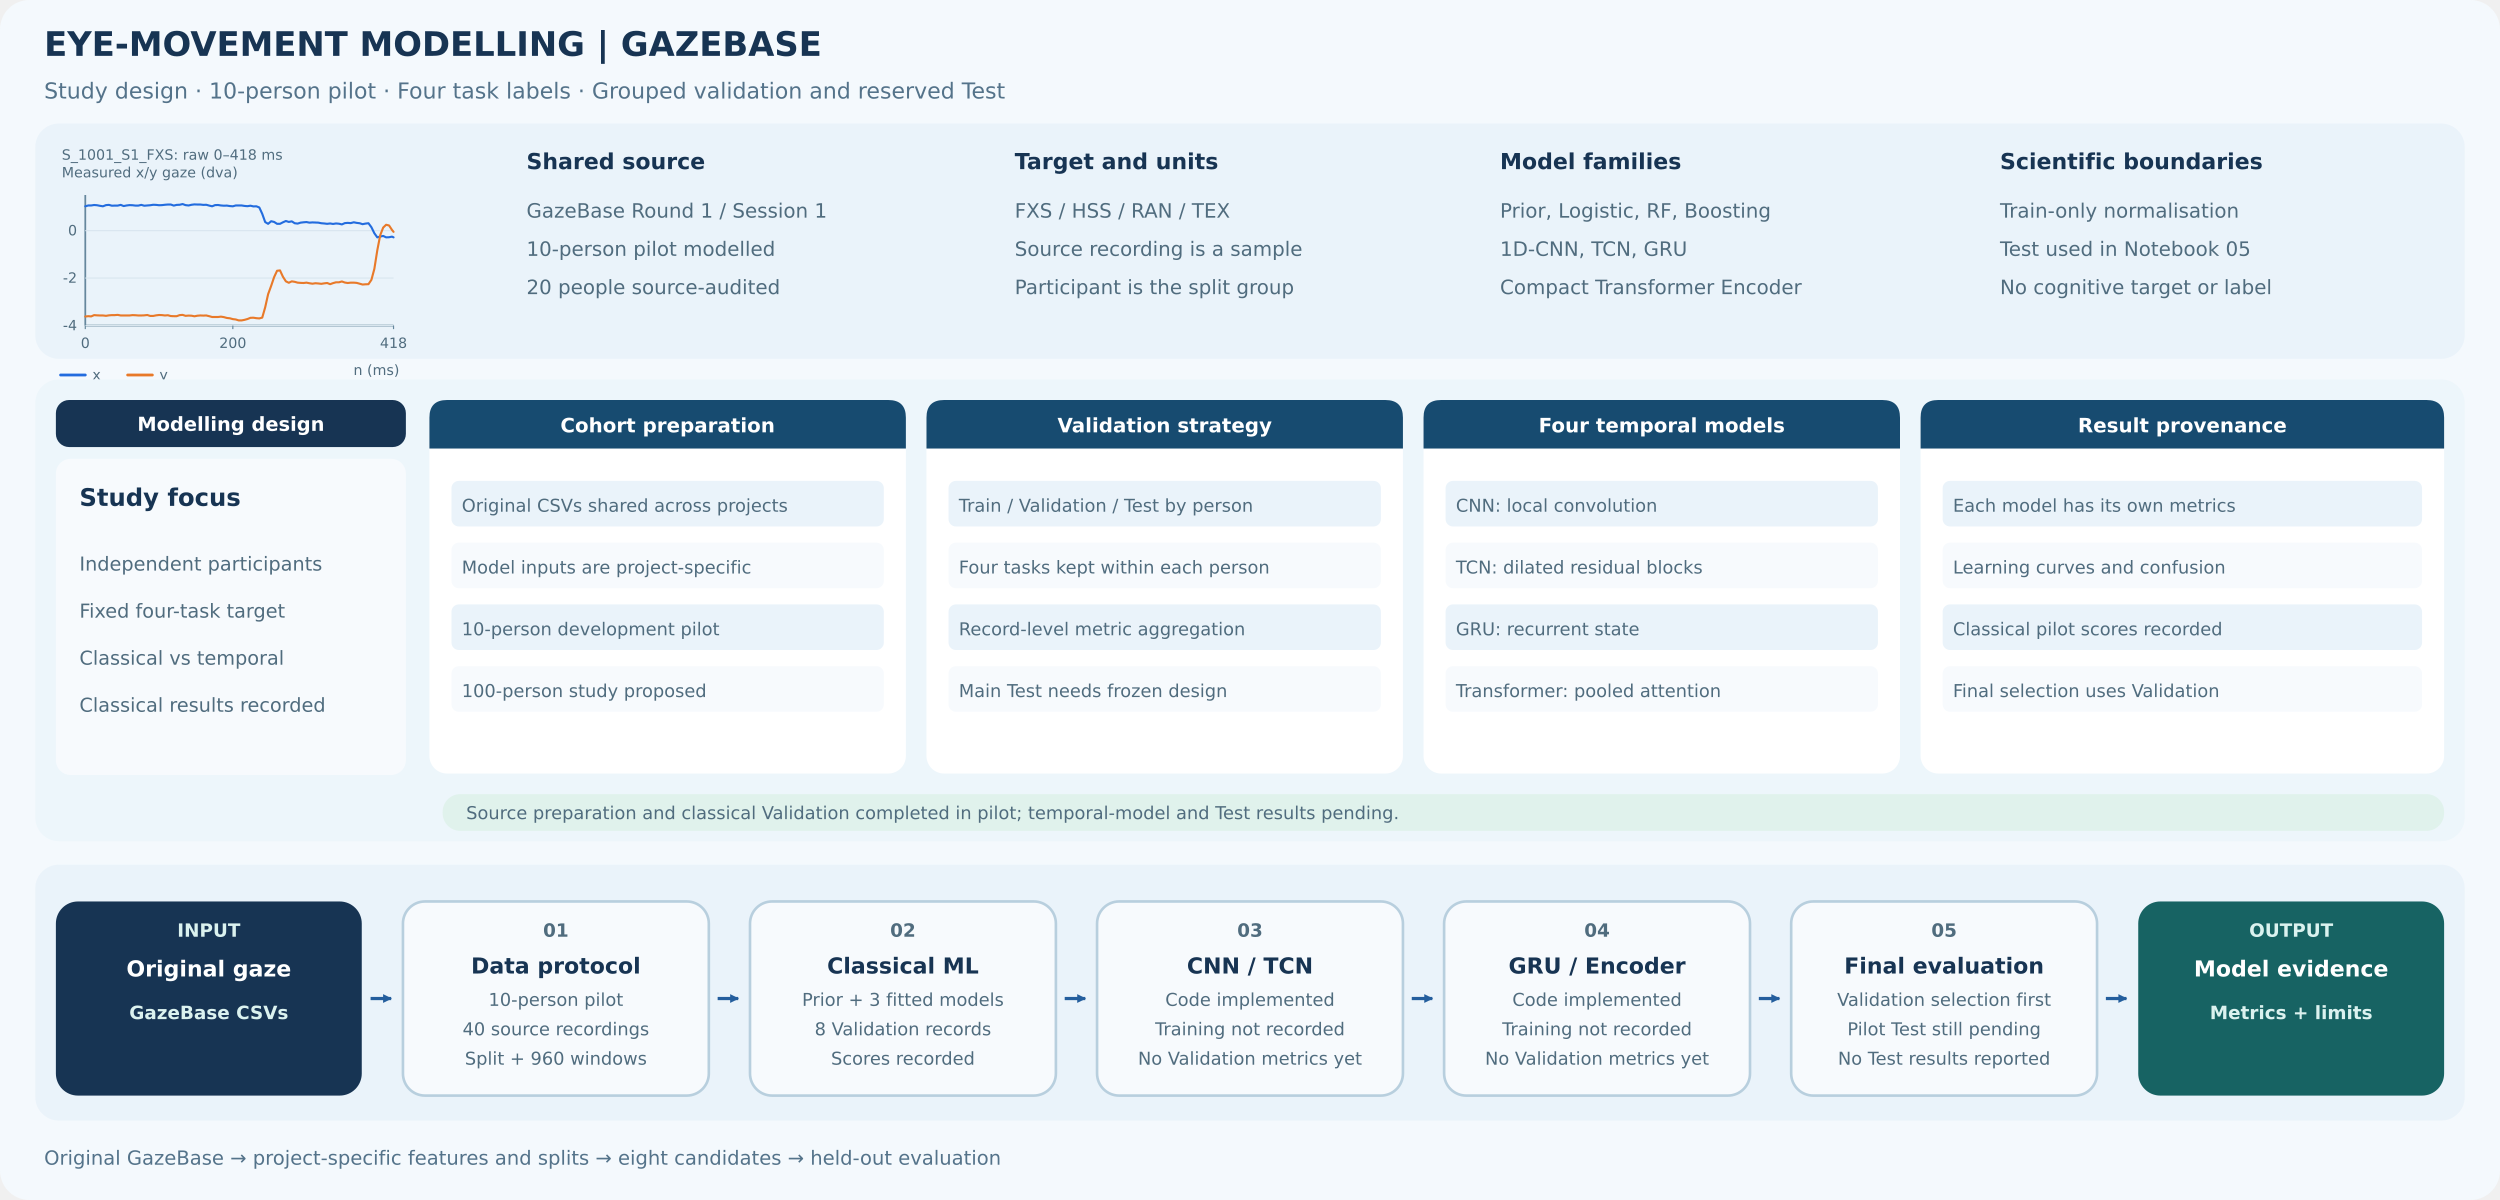
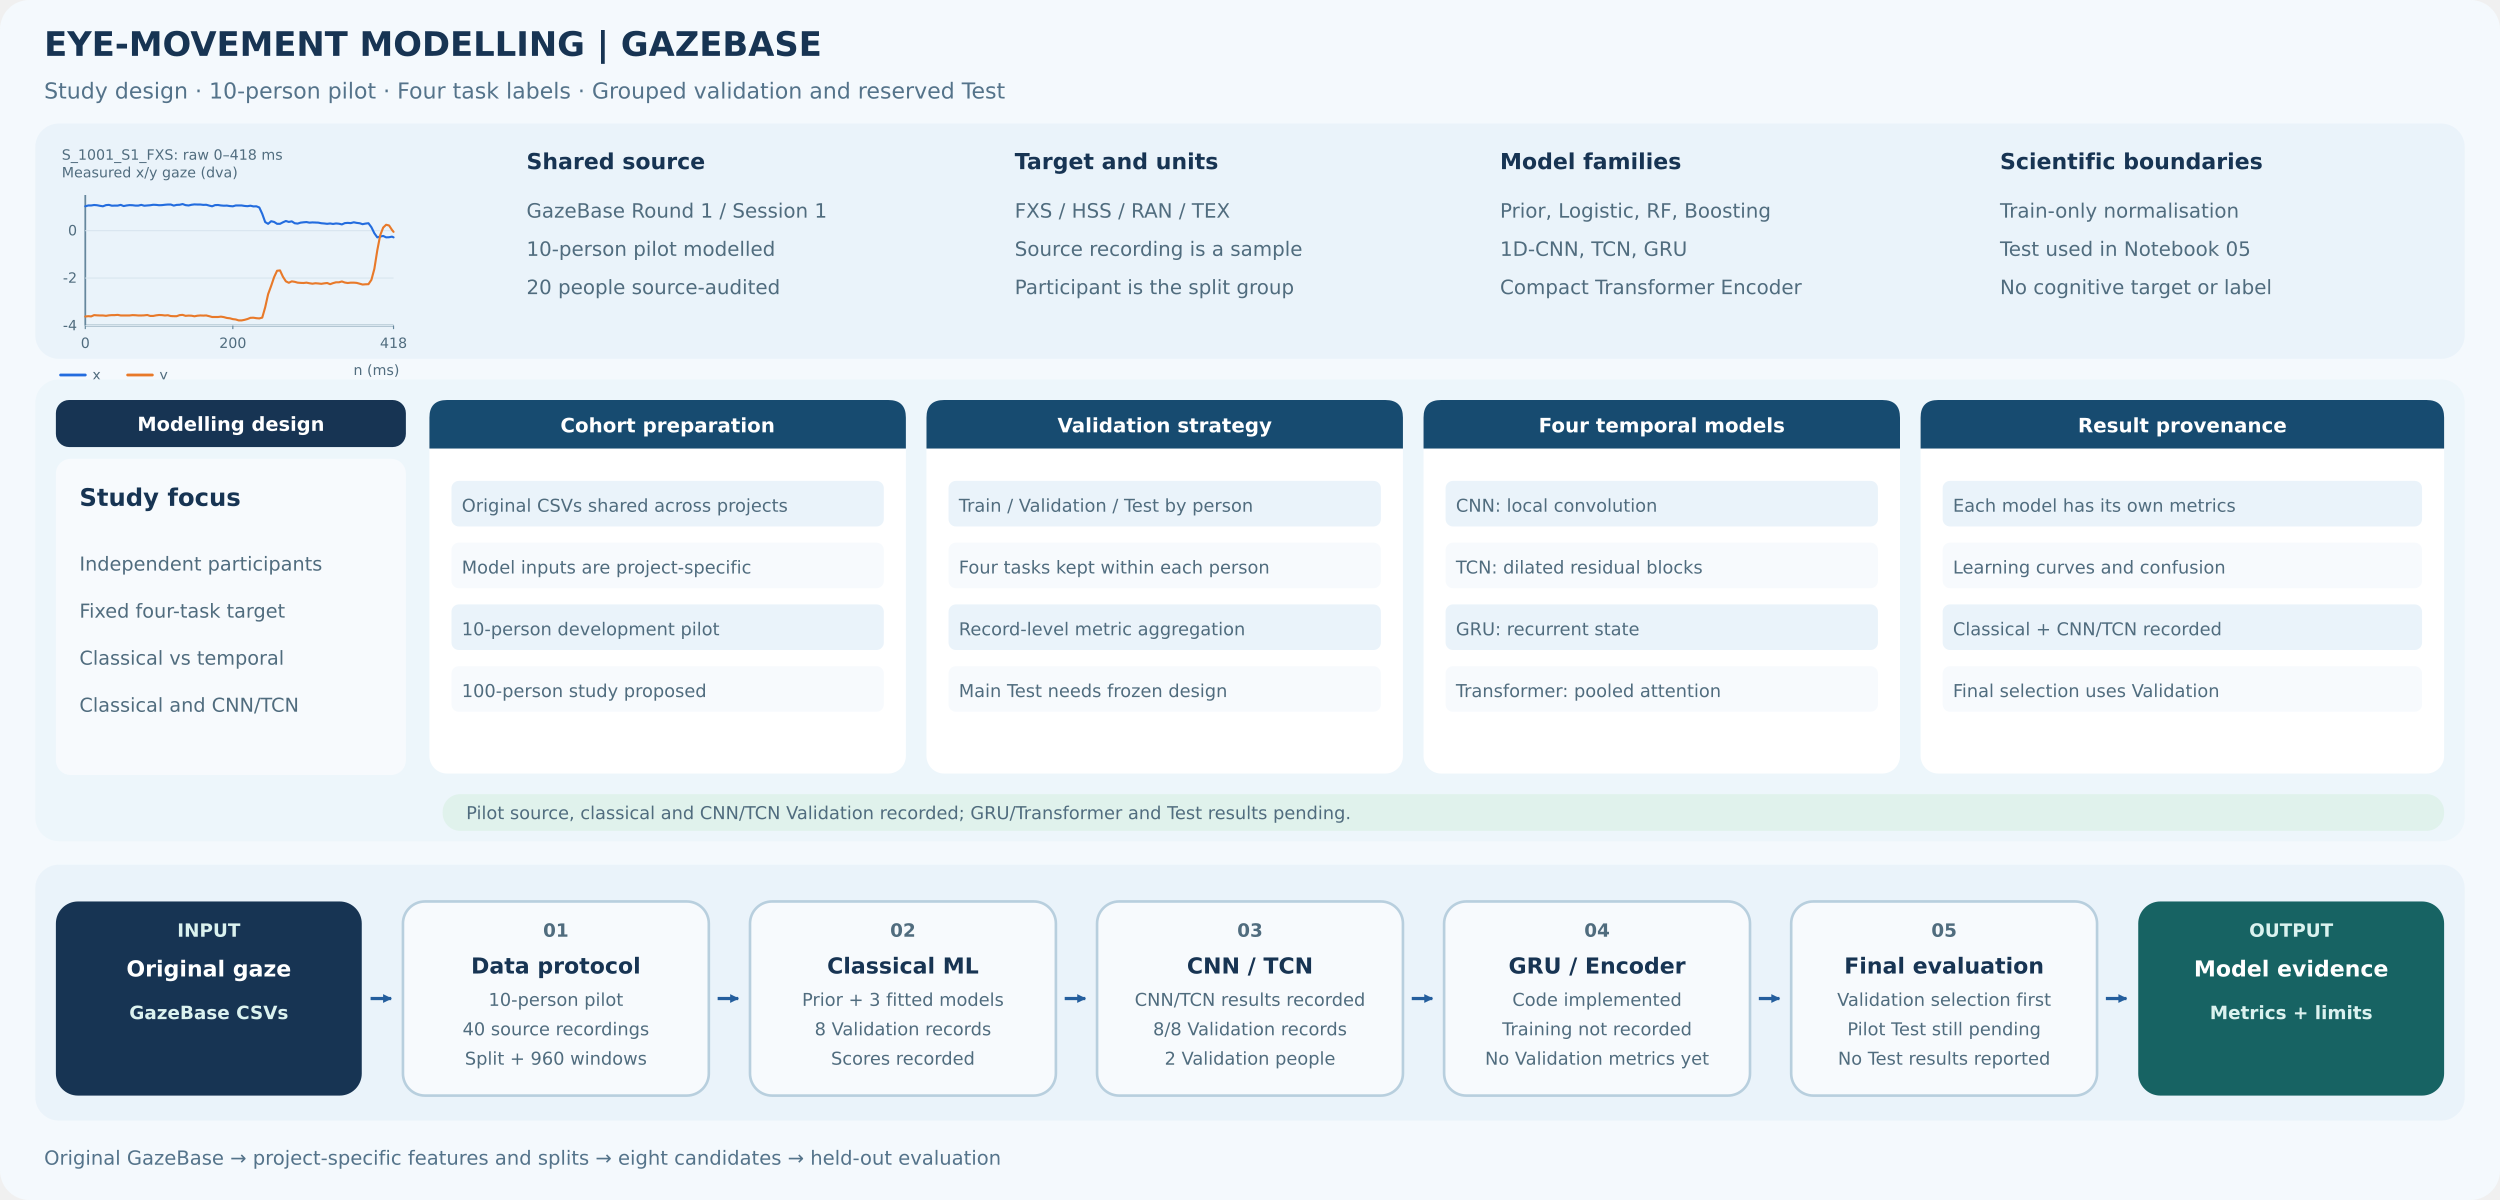
<svg xmlns="http://www.w3.org/2000/svg" width="1700" height="816" viewBox="0 0 1700 816" role="img" aria-labelledby="svg-title svg-desc">
  <defs>
    <style>
.title{font:700 23px DejaVu Sans,Arial,sans-serif;fill:#173453}.subtitle{font:400 15px DejaVu Sans,Arial,sans-serif;fill:#54738A}.sourceheading{font:700 11.5px DejaVu Sans,Arial,sans-serif;fill:#53738A}.sourcebody{font:400 13px DejaVu Sans,Arial,sans-serif;fill:#173453}.ctxhead{font:700 15px DejaVu Sans,Arial,sans-serif;fill:#173453}.ctxbody{font:400 13.5px DejaVu Sans,Arial,sans-serif;fill:#506C7E}.focushead{font:700 16.5px DejaVu Sans,Arial,sans-serif;fill:#173453}.focusbody{font:400 13.1px DejaVu Sans,Arial,sans-serif;fill:#506C7E}.sectionlabel{font:700 13.2px DejaVu Sans,Arial,sans-serif;fill:white}.panelhead{font:700 13.5px DejaVu Sans,Arial,sans-serif;fill:white}.panelbody{font:400 12.1px DejaVu Sans,Arial,sans-serif;fill:#506C7E}.nodeid{font:700 12.5px DejaVu Sans,Arial,sans-serif;fill:#506C7E}.nodetitle{font:700 15px DejaVu Sans,Arial,sans-serif;fill:#173453}.nodedesc{font:400 12.1px DejaVu Sans,Arial,sans-serif;fill:#506C7E}.endnodeid{font:700 12.5px DejaVu Sans,Arial,sans-serif;fill:#DBF2EF}.endnodetitle{font:700 15px DejaVu Sans,Arial,sans-serif;fill:white}.footer{font:400 13.3px DejaVu Sans,Arial,sans-serif;fill:#54738A}.overview-id{font:700 11.3px DejaVu Sans,Arial,sans-serif;fill:#506C7E}.overview-title{font:700 12.9px DejaVu Sans,Arial,sans-serif;fill:#173453}.overview-body{font:400 10.9px DejaVu Sans,Arial,sans-serif;fill:#506C7E}.overview-terminal-id{font:700 11.3px DejaVu Sans,Arial,sans-serif;fill:#DBF2EF}.overview-terminal-title{font:700 12.9px DejaVu Sans,Arial,sans-serif;fill:#FFFFFF}.overview-terminal-body{font:400 10.9px DejaVu Sans,Arial,sans-serif;fill:#DBF2EF}</style>
    <marker id="arr" markerWidth="6" markerHeight="6" refX="5.5" refY="3" orient="auto" markerUnits="userSpaceOnUse">
      <path d="M0 0 L6 3 L0 6 Z" fill="#245E9D" />
    </marker>
  </defs>
  <rect x="0" y="0" width="1700" height="816" rx="20" fill="#F4F9FD" stroke="none" stroke-width="1" />
  <g id="band-0-header">
    <text x="30" y="38" class="title">EYE-MOVEMENT MODELLING | GAZEBASE</text>
    <text x="30" y="67" class="subtitle">Study design · 10-person pilot · Four task labels · Grouped validation and reserved Test</text>
  </g>
  <g id="band-1-context">
    <rect x="24" y="84" width="1652" height="160" rx="16" fill="#EAF3FA" stroke-width="2" />
    <g id="source-record" aria-label="Measured horizontal and vertical gaze excerpt from original GazeBase record S_1001_S1_FXS" transform="translate(-204.4 -153) scale(0.8)">
      <text x="308" y="327" class="panelbody">S_1001_S1_FXS: raw 0–418 ms</text>
      <text x="308" y="342" class="panelbody">Measured x/y gaze (dva)</text>
      <line x1="328" y1="357" x2="328" y2="468" stroke="#66879D" stroke-width="1.5" />
      <line x1="328" y1="468" x2="590" y2="468" stroke="#66879D" stroke-width="1.5" />
      <line x1="328" y1="468" x2="590" y2="468" stroke="#D9E6EF" stroke-width="1" />
      <text x="321" y="472" class="panelbody" text-anchor="end">-4</text>
      <line x1="328" y1="427.6" x2="590" y2="427.6" stroke="#D9E6EF" stroke-width="1" />
      <text x="321" y="431.6" class="panelbody" text-anchor="end">-2</text>
      <line x1="328" y1="387.3" x2="590" y2="387.3" stroke="#D9E6EF" stroke-width="1" />
      <text x="321" y="391.3" class="panelbody" text-anchor="end">0</text>
      <line x1="328" y1="468" x2="328" y2="471" stroke="#66879D" stroke-width="1" />
      <text x="328" y="487" class="panelbody" text-anchor="middle">0</text>
      <line x1="453.4" y1="468" x2="453.4" y2="471" stroke="#66879D" stroke-width="1" />
      <text x="453.4" y="487" class="panelbody" text-anchor="middle">200</text>
      <line x1="590" y1="468" x2="590" y2="471" stroke="#66879D" stroke-width="1" />
      <text x="590" y="487" class="panelbody" text-anchor="middle">418</text>
      <path d="M328.0 366.6 L330.5 365.9 L333.0 365.9 L335.5 365.5 L338.0 365.7 L340.5 366.2 L343.0 366.6 L345.6 365.6 L348.1 365.4 L350.6 366.1 L353.1 366.0 L355.6 366.0 L358.1 365.4 L360.6 366.4 L363.1 365.9 L365.6 365.6 L368.1 365.7 L370.6 366.0 L373.1 366.0 L375.6 365.4 L378.1 366.1 L380.7 365.9 L383.2 365.7 L385.7 365.3 L388.2 365.4 L390.7 365.7 L393.2 365.6 L395.7 365.3 L398.2 365.1 L400.7 365.1 L403.2 366.0 L405.7 365.4 L408.2 365.3 L410.7 364.7 L413.2 365.6 L415.8 365.9 L418.3 365.3 L420.8 365.0 L423.3 365.1 L425.8 365.1 L428.3 365.4 L430.8 365.3 L433.3 366.0 L435.8 366.6 L438.3 365.6 L440.8 365.5 L443.3 365.9 L445.8 366.1 L448.3 366.0 L450.9 366.4 L453.4 366.6 L455.9 365.9 L458.4 365.9 L460.9 365.9 L463.4 366.3 L465.9 366.5 L468.4 366.1 L470.9 366.7 L473.4 366.6 L475.9 367.6 L478.4 373.0 L480.9 380.0 L483.4 381.5 L486.0 379.3 L488.5 379.9 L491.0 381.5 L493.5 381.5 L496.0 380.2 L498.5 379.1 L501.0 379.9 L503.5 379.4 L506.0 381.0 L508.5 381.3 L511.0 380.5 L513.5 380.2 L516.0 380.0 L518.5 380.5 L521.1 380.3 L523.6 380.4 L526.1 380.5 L528.6 381.0 L531.1 381.2 L533.6 381.5 L536.1 381.2 L538.6 381.6 L541.1 381.2 L543.6 381.4 L546.1 382.0 L548.6 380.9 L551.1 380.7 L553.6 380.9 L556.2 380.2 L558.7 380.7 L561.2 381.0 L563.7 381.8 L566.2 381.3 L568.7 381.0 L571.2 384.4 L573.7 389.5 L576.2 393.0 L578.7 392.3 L581.2 391.8 L583.7 393.0 L586.2 392.9 L588.7 392.4 L590.0 393.0" fill="none" stroke="#236CDE" stroke-width="1.8" stroke-linecap="round" stroke-linejoin="round" />
      <path d="M328.0 460.3 L330.5 460.0 L333.0 460.2 L335.5 459.1 L338.0 459.3 L340.5 459.4 L343.0 459.4 L345.6 459.7 L348.1 459.3 L350.6 459.1 L353.1 459.1 L355.6 458.9 L358.1 459.4 L360.6 459.4 L363.1 459.4 L365.6 459.4 L368.1 459.1 L370.6 459.2 L373.1 459.4 L375.6 459.4 L378.1 459.3 L380.7 459.0 L383.2 459.8 L385.7 459.8 L388.2 459.3 L390.7 459.0 L393.2 459.1 L395.7 459.4 L398.2 459.2 L400.7 459.9 L403.2 460.0 L405.7 460.0 L408.2 459.1 L410.7 458.9 L413.2 459.7 L415.8 459.5 L418.3 459.6 L420.8 460.1 L423.3 459.6 L425.8 459.4 L428.3 459.5 L430.8 459.4 L433.3 460.0 L435.8 460.7 L438.3 460.7 L440.8 460.7 L443.3 460.4 L445.8 460.8 L448.3 461.5 L450.9 461.8 L453.4 462.5 L455.9 462.8 L458.4 463.6 L460.9 463.6 L463.4 463.1 L465.9 462.4 L468.4 461.4 L470.9 461.3 L473.4 461.7 L475.9 461.9 L478.4 461.2 L480.9 452.5 L483.4 441.3 L486.0 434.2 L488.5 426.8 L491.0 421.4 L493.5 421.1 L496.0 426.5 L498.5 430.4 L501.0 431.6 L503.5 430.4 L506.0 430.8 L508.5 431.5 L511.0 431.7 L513.5 431.8 L516.0 431.5 L518.5 432.0 L521.1 432.4 L523.6 432.0 L526.1 432.2 L528.6 432.5 L531.1 432.1 L533.6 431.8 L536.1 432.8 L538.6 431.9 L541.1 431.2 L543.6 431.2 L546.1 430.5 L548.6 431.4 L551.1 431.8 L553.6 431.5 L556.2 431.5 L558.7 431.7 L561.2 432.4 L563.7 433.1 L566.2 432.9 L568.7 432.8 L571.2 429.1 L573.7 419.8 L576.2 404.0 L578.7 391.1 L581.2 384.7 L583.7 382.3 L586.2 382.9 L588.7 386.7 L590.0 388.3" fill="none" stroke="#E87929" stroke-width="1.8" stroke-linecap="round" stroke-linejoin="round" />
      <path d="M307 510 L328 510" fill="none" stroke="#236CDE" stroke-width="2.4" stroke-linecap="round" stroke-linejoin="round" />
      <text x="334" y="514" class="panelbody">x</text>
      <path d="M364 510 L385 510" fill="none" stroke="#E87929" stroke-width="2.4" stroke-linecap="round" stroke-linejoin="round" />
      <text x="391" y="514" class="panelbody">y</text>
      <text x="595" y="510" class="panelbody" text-anchor="end">n (ms)</text>
    </g>
    <g id="context-1">
      <text x="358" y="115" class="ctxhead">Shared source</text>
      <text x="358" y="148" class="ctxbody">GazeBase Round 1 / Session 1</text>
      <text x="358" y="174" class="ctxbody">10-person pilot modelled</text>
      <text x="358" y="200" class="ctxbody">20 people source-audited</text>
    </g>
    <g id="context-2">
      <text x="690" y="115" class="ctxhead">Target and units</text>
      <text x="690" y="148" class="ctxbody">FXS / HSS / RAN / TEX</text>
      <text x="690" y="174" class="ctxbody">Source recording is a sample</text>
      <text x="690" y="200" class="ctxbody">Participant is the split group</text>
    </g>
    <g id="context-3">
      <text x="1020" y="115" class="ctxhead">Model families</text>
      <text x="1020" y="148" class="ctxbody">Prior, Logistic, RF, Boosting</text>
      <text x="1020" y="174" class="ctxbody">1D-CNN, TCN, GRU</text>
      <text x="1020" y="200" class="ctxbody">Compact Transformer Encoder</text>
    </g>
    <g id="context-4">
      <text x="1360" y="115" class="ctxhead">Scientific boundaries</text>
      <text x="1360" y="148" class="ctxbody">Train-only normalisation</text>
      <text x="1360" y="174" class="ctxbody">Test used in Notebook 05</text>
      <text x="1360" y="200" class="ctxbody">No cognitive target or label</text>
    </g>
  </g>
  <g id="band-2-analysis">
    <rect x="24" y="258" width="1652" height="314" rx="16" fill="#EDF6FB" stroke-width="1.5" />
    <g id="focus">
      <rect x="38" y="272" width="238" height="32" rx="9" fill="#173453" stroke-width="1.5" />
      <text x="157" y="293" class="sectionlabel" text-anchor="middle">Modelling design</text>
      <rect x="38" y="312" width="238" height="215" rx="10" fill="#F7FAFD" stroke-width="1.5" />
      <text x="54" y="344" class="focushead">Study focus</text>
      <text x="54" y="388" class="focusbody">Independent participants</text>
      <text x="54" y="420" class="focusbody">Fixed four-task target</text>
      <text x="54" y="452" class="focusbody">Classical vs temporal</text>
-       <text x="54" y="484" class="focusbody">Classical results recorded</text>
+       <text x="54" y="484" class="focusbody">Classical and CNN/TCN</text>
    </g>
    <g id="panels">
      <g id="panel-1">
        <rect x="292" y="272" width="324" height="254" rx="12" fill="#FFFFFF" stroke-width="1.5" />
        <path d="M304 272 H604 Q616 272 616 284 V305 H292 V284 Q292 272 304 272Z" fill="#174B70" />
        <text x="454" y="294" class="panelhead" text-anchor="middle">Cohort preparation</text>
        <g id="scientific-panel-1">
          <rect x="307" y="327" width="294" height="31" rx="5" fill="#EAF3FA" stroke-width="0" />
          <text x="314" y="348" class="panelbody">Original CSVs shared across projects</text>
          <rect x="307" y="369" width="294" height="31" rx="5" fill="#F7FAFD" stroke-width="0" />
          <text x="314" y="390" class="panelbody">Model inputs are project-specific</text>
          <rect x="307" y="411" width="294" height="31" rx="5" fill="#EAF3FA" stroke-width="0" />
          <text x="314" y="432" class="panelbody">10-person development pilot</text>
          <rect x="307" y="453" width="294" height="31" rx="5" fill="#F7FAFD" stroke-width="0" />
          <text x="314" y="474" class="panelbody">100-person study proposed</text>
        </g>
      </g>
      <g id="panel-2">
        <rect x="630" y="272" width="324" height="254" rx="12" fill="#FFFFFF" stroke-width="1.5" />
        <path d="M642 272 H942 Q954 272 954 284 V305 H630 V284 Q630 272 642 272Z" fill="#174B70" />
        <text x="792" y="294" class="panelhead" text-anchor="middle">Validation strategy</text>
        <g id="scientific-panel-2">
          <rect x="645" y="327" width="294" height="31" rx="5" fill="#EAF3FA" stroke-width="0" />
          <text x="652" y="348" class="panelbody">Train / Validation / Test by person</text>
          <rect x="645" y="369" width="294" height="31" rx="5" fill="#F7FAFD" stroke-width="0" />
          <text x="652" y="390" class="panelbody">Four tasks kept within each person</text>
          <rect x="645" y="411" width="294" height="31" rx="5" fill="#EAF3FA" stroke-width="0" />
          <text x="652" y="432" class="panelbody">Record-level metric aggregation</text>
          <rect x="645" y="453" width="294" height="31" rx="5" fill="#F7FAFD" stroke-width="0" />
          <text x="652" y="474" class="panelbody">Main Test needs frozen design</text>
        </g>
      </g>
      <g id="panel-3">
        <rect x="968" y="272" width="324" height="254" rx="12" fill="#FFFFFF" stroke-width="1.5" />
        <path d="M980 272 H1280 Q1292 272 1292 284 V305 H968 V284 Q968 272 980 272Z" fill="#174B70" />
        <text x="1130" y="294" class="panelhead" text-anchor="middle">Four temporal models</text>
        <g id="scientific-panel-3">
          <rect x="983" y="327" width="294" height="31" rx="5" fill="#EAF3FA" stroke-width="0" />
          <text x="990" y="348" class="panelbody">CNN: local convolution</text>
          <rect x="983" y="369" width="294" height="31" rx="5" fill="#F7FAFD" stroke-width="0" />
          <text x="990" y="390" class="panelbody">TCN: dilated residual blocks</text>
          <rect x="983" y="411" width="294" height="31" rx="5" fill="#EAF3FA" stroke-width="0" />
          <text x="990" y="432" class="panelbody">GRU: recurrent state</text>
          <rect x="983" y="453" width="294" height="31" rx="5" fill="#F7FAFD" stroke-width="0" />
          <text x="990" y="474" class="panelbody">Transformer: pooled attention</text>
        </g>
      </g>
      <g id="panel-4">
        <rect x="1306" y="272" width="356" height="254" rx="12" fill="#FFFFFF" stroke-width="1.5" />
        <path d="M1318 272 H1650 Q1662 272 1662 284 V305 H1306 V284 Q1306 272 1318 272Z" fill="#174B70" />
        <text x="1484" y="294" class="panelhead" text-anchor="middle">Result provenance</text>
        <g id="scientific-panel-4">
          <rect x="1321" y="327" width="326" height="31" rx="5" fill="#EAF3FA" stroke-width="0" />
          <text x="1328" y="348" class="panelbody">Each model has its own metrics</text>
          <rect x="1321" y="369" width="326" height="31" rx="5" fill="#F7FAFD" stroke-width="0" />
          <text x="1328" y="390" class="panelbody">Learning curves and confusion</text>
          <rect x="1321" y="411" width="326" height="31" rx="5" fill="#EAF3FA" stroke-width="0" />
-           <text x="1328" y="432" class="panelbody">Classical pilot scores recorded</text>
+           <text x="1328" y="432" class="panelbody">Classical + CNN/TCN recorded</text>
          <rect x="1321" y="453" width="326" height="31" rx="5" fill="#F7FAFD" stroke-width="0" />
          <text x="1328" y="474" class="panelbody">Final selection uses Validation</text>
        </g>
      </g>
    </g>
    <g id="scientific-note">
      <rect x="301" y="540" width="1361" height="25" rx="12" fill="#E0F2EC" stroke-width="1.5" />
-       <text x="317" y="557" class="panelbody">Source preparation and classical Validation completed in pilot; temporal-model and Test results pending.</text>
+       <text x="317" y="557" class="panelbody">Pilot source, classical and CNN/TCN Validation recorded; GRU/Transformer and Test results pending.</text>
    </g>
  </g>
  <g id="band-3-workflow">
    <rect x="24" y="588" width="1652" height="174" rx="16" fill="#EAF3FA" stroke-width="2" />
    <g id="nodes">
      <g id="node-0">
        <rect x="38" y="613" width="208" height="132" rx="15" fill="#173453" stroke-width="1.8" />
        <text x="142" y="637" class="endnodeid" text-anchor="middle">INPUT</text>
        <text x="142" y="664" class="endnodetitle" text-anchor="middle">Original gaze</text>
        <text x="142" y="693" class="endnodeid" text-anchor="middle">GazeBase CSVs</text>
      </g>
      <g id="node-1">
        <rect x="274" y="613" width="208" height="132" rx="15" fill="#F7FAFD" stroke="#B8CFDE" stroke-width="1.8" />
        <text x="378" y="637" class="nodeid" text-anchor="middle">01</text>
        <text x="378" y="662" class="nodetitle" text-anchor="middle">Data protocol</text>
        <text x="378" y="684" class="nodedesc" text-anchor="middle">10-person pilot</text>
        <text x="378" y="704" class="nodedesc" text-anchor="middle">40 source recordings</text>
        <text x="378" y="724" class="nodedesc" text-anchor="middle">Split + 960 windows</text>
      </g>
      <g id="node-2">
        <rect x="510" y="613" width="208" height="132" rx="15" fill="#F7FAFD" stroke="#B8CFDE" stroke-width="1.8" />
        <text x="614" y="637" class="nodeid" text-anchor="middle">02</text>
        <text x="614" y="662" class="nodetitle" text-anchor="middle">Classical ML</text>
        <text x="614" y="684" class="nodedesc" text-anchor="middle">Prior + 3 fitted models</text>
        <text x="614" y="704" class="nodedesc" text-anchor="middle">8 Validation records</text>
        <text x="614" y="724" class="nodedesc" text-anchor="middle">Scores recorded</text>
      </g>
      <g id="node-3">
        <rect x="746" y="613" width="208" height="132" rx="15" fill="#F7FAFD" stroke="#B8CFDE" stroke-width="1.8" />
        <text x="850" y="637" class="nodeid" text-anchor="middle">03</text>
        <text x="850" y="662" class="nodetitle" text-anchor="middle">CNN / TCN</text>
-         <text x="850" y="684" class="nodedesc" text-anchor="middle">Code implemented</text>
-         <text x="850" y="704" class="nodedesc" text-anchor="middle">Training not recorded</text>
-         <text x="850" y="724" class="nodedesc" text-anchor="middle">No Validation metrics yet</text>
+         <text x="850" y="684" class="nodedesc" text-anchor="middle">CNN/TCN results recorded</text>
+         <text x="850" y="704" class="nodedesc" text-anchor="middle">8/8 Validation records</text>
+         <text x="850" y="724" class="nodedesc" text-anchor="middle">2 Validation people</text>
      </g>
      <g id="node-4">
        <rect x="982" y="613" width="208" height="132" rx="15" fill="#F7FAFD" stroke="#B8CFDE" stroke-width="1.8" />
        <text x="1086" y="637" class="nodeid" text-anchor="middle">04</text>
        <text x="1086" y="662" class="nodetitle" text-anchor="middle">GRU / Encoder</text>
        <text x="1086" y="684" class="nodedesc" text-anchor="middle">Code implemented</text>
        <text x="1086" y="704" class="nodedesc" text-anchor="middle">Training not recorded</text>
        <text x="1086" y="724" class="nodedesc" text-anchor="middle">No Validation metrics yet</text>
      </g>
      <g id="node-5">
        <rect x="1218" y="613" width="208" height="132" rx="15" fill="#F7FAFD" stroke="#B8CFDE" stroke-width="1.8" />
        <text x="1322" y="637" class="nodeid" text-anchor="middle">05</text>
        <text x="1322" y="662" class="nodetitle" text-anchor="middle">Final evaluation</text>
        <text x="1322" y="684" class="nodedesc" text-anchor="middle">Validation selection first</text>
        <text x="1322" y="704" class="nodedesc" text-anchor="middle">Pilot Test still pending</text>
        <text x="1322" y="724" class="nodedesc" text-anchor="middle">No Test results reported</text>
      </g>
      <g id="node-6">
        <rect x="1454" y="613" width="208" height="132" rx="15" fill="#176363" stroke-width="1.8" />
        <text x="1558" y="637" class="endnodeid" text-anchor="middle">OUTPUT</text>
        <text x="1558" y="664" class="endnodetitle" text-anchor="middle">Model evidence</text>
        <text x="1558" y="693" class="endnodeid" text-anchor="middle">Metrics + limits</text>
      </g>
    </g>
    <g id="connectors">
      <line x1="252" y1="679" x2="266" y2="679" stroke="#245E9D" stroke-width="2.2" marker-end="url(#arr)" />
      <line x1="488" y1="679" x2="502" y2="679" stroke="#245E9D" stroke-width="2.2" marker-end="url(#arr)" />
      <line x1="724" y1="679" x2="738" y2="679" stroke="#245E9D" stroke-width="2.2" marker-end="url(#arr)" />
      <line x1="960" y1="679" x2="974" y2="679" stroke="#245E9D" stroke-width="2.2" marker-end="url(#arr)" />
      <line x1="1196" y1="679" x2="1210" y2="679" stroke="#245E9D" stroke-width="2.2" marker-end="url(#arr)" />
      <line x1="1432" y1="679" x2="1446" y2="679" stroke="#245E9D" stroke-width="2.2" marker-end="url(#arr)" />
    </g>
  </g>
  <g id="band-4-summary">
    <text x="30" y="792" class="footer">Original GazeBase → project-specific features and splits → eight candidates → held-out evaluation</text>
  </g>
</svg>
